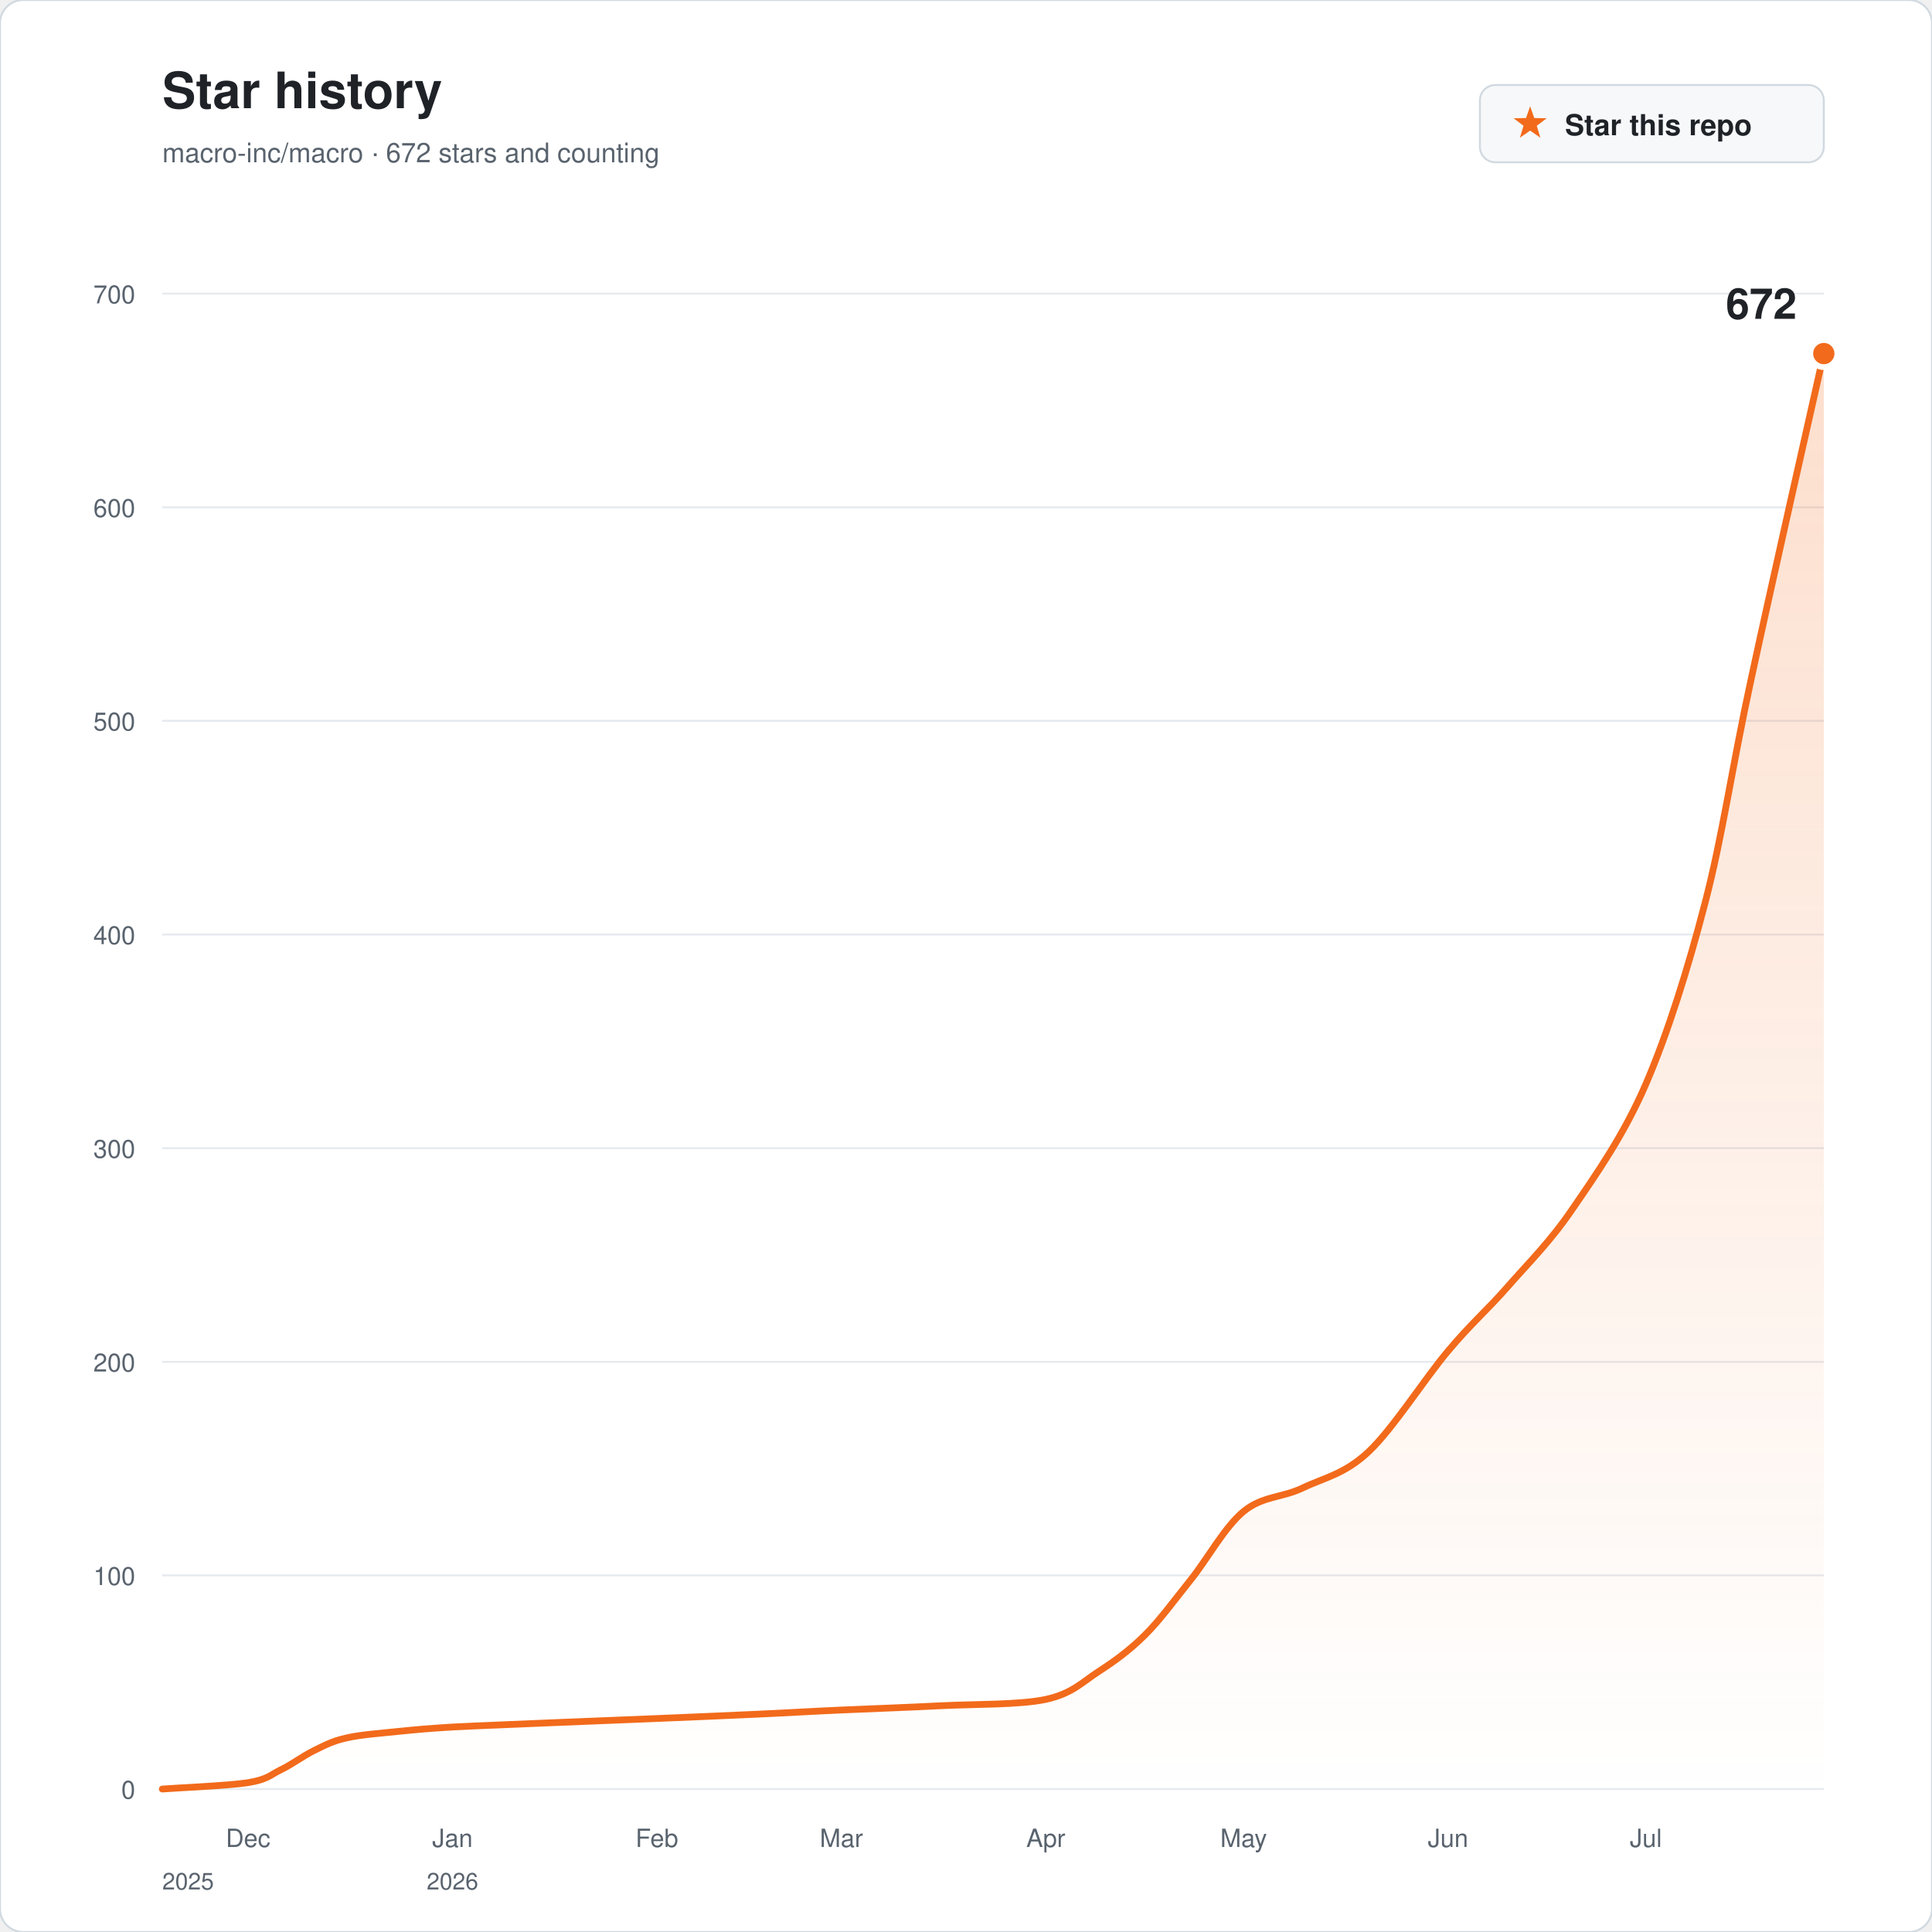
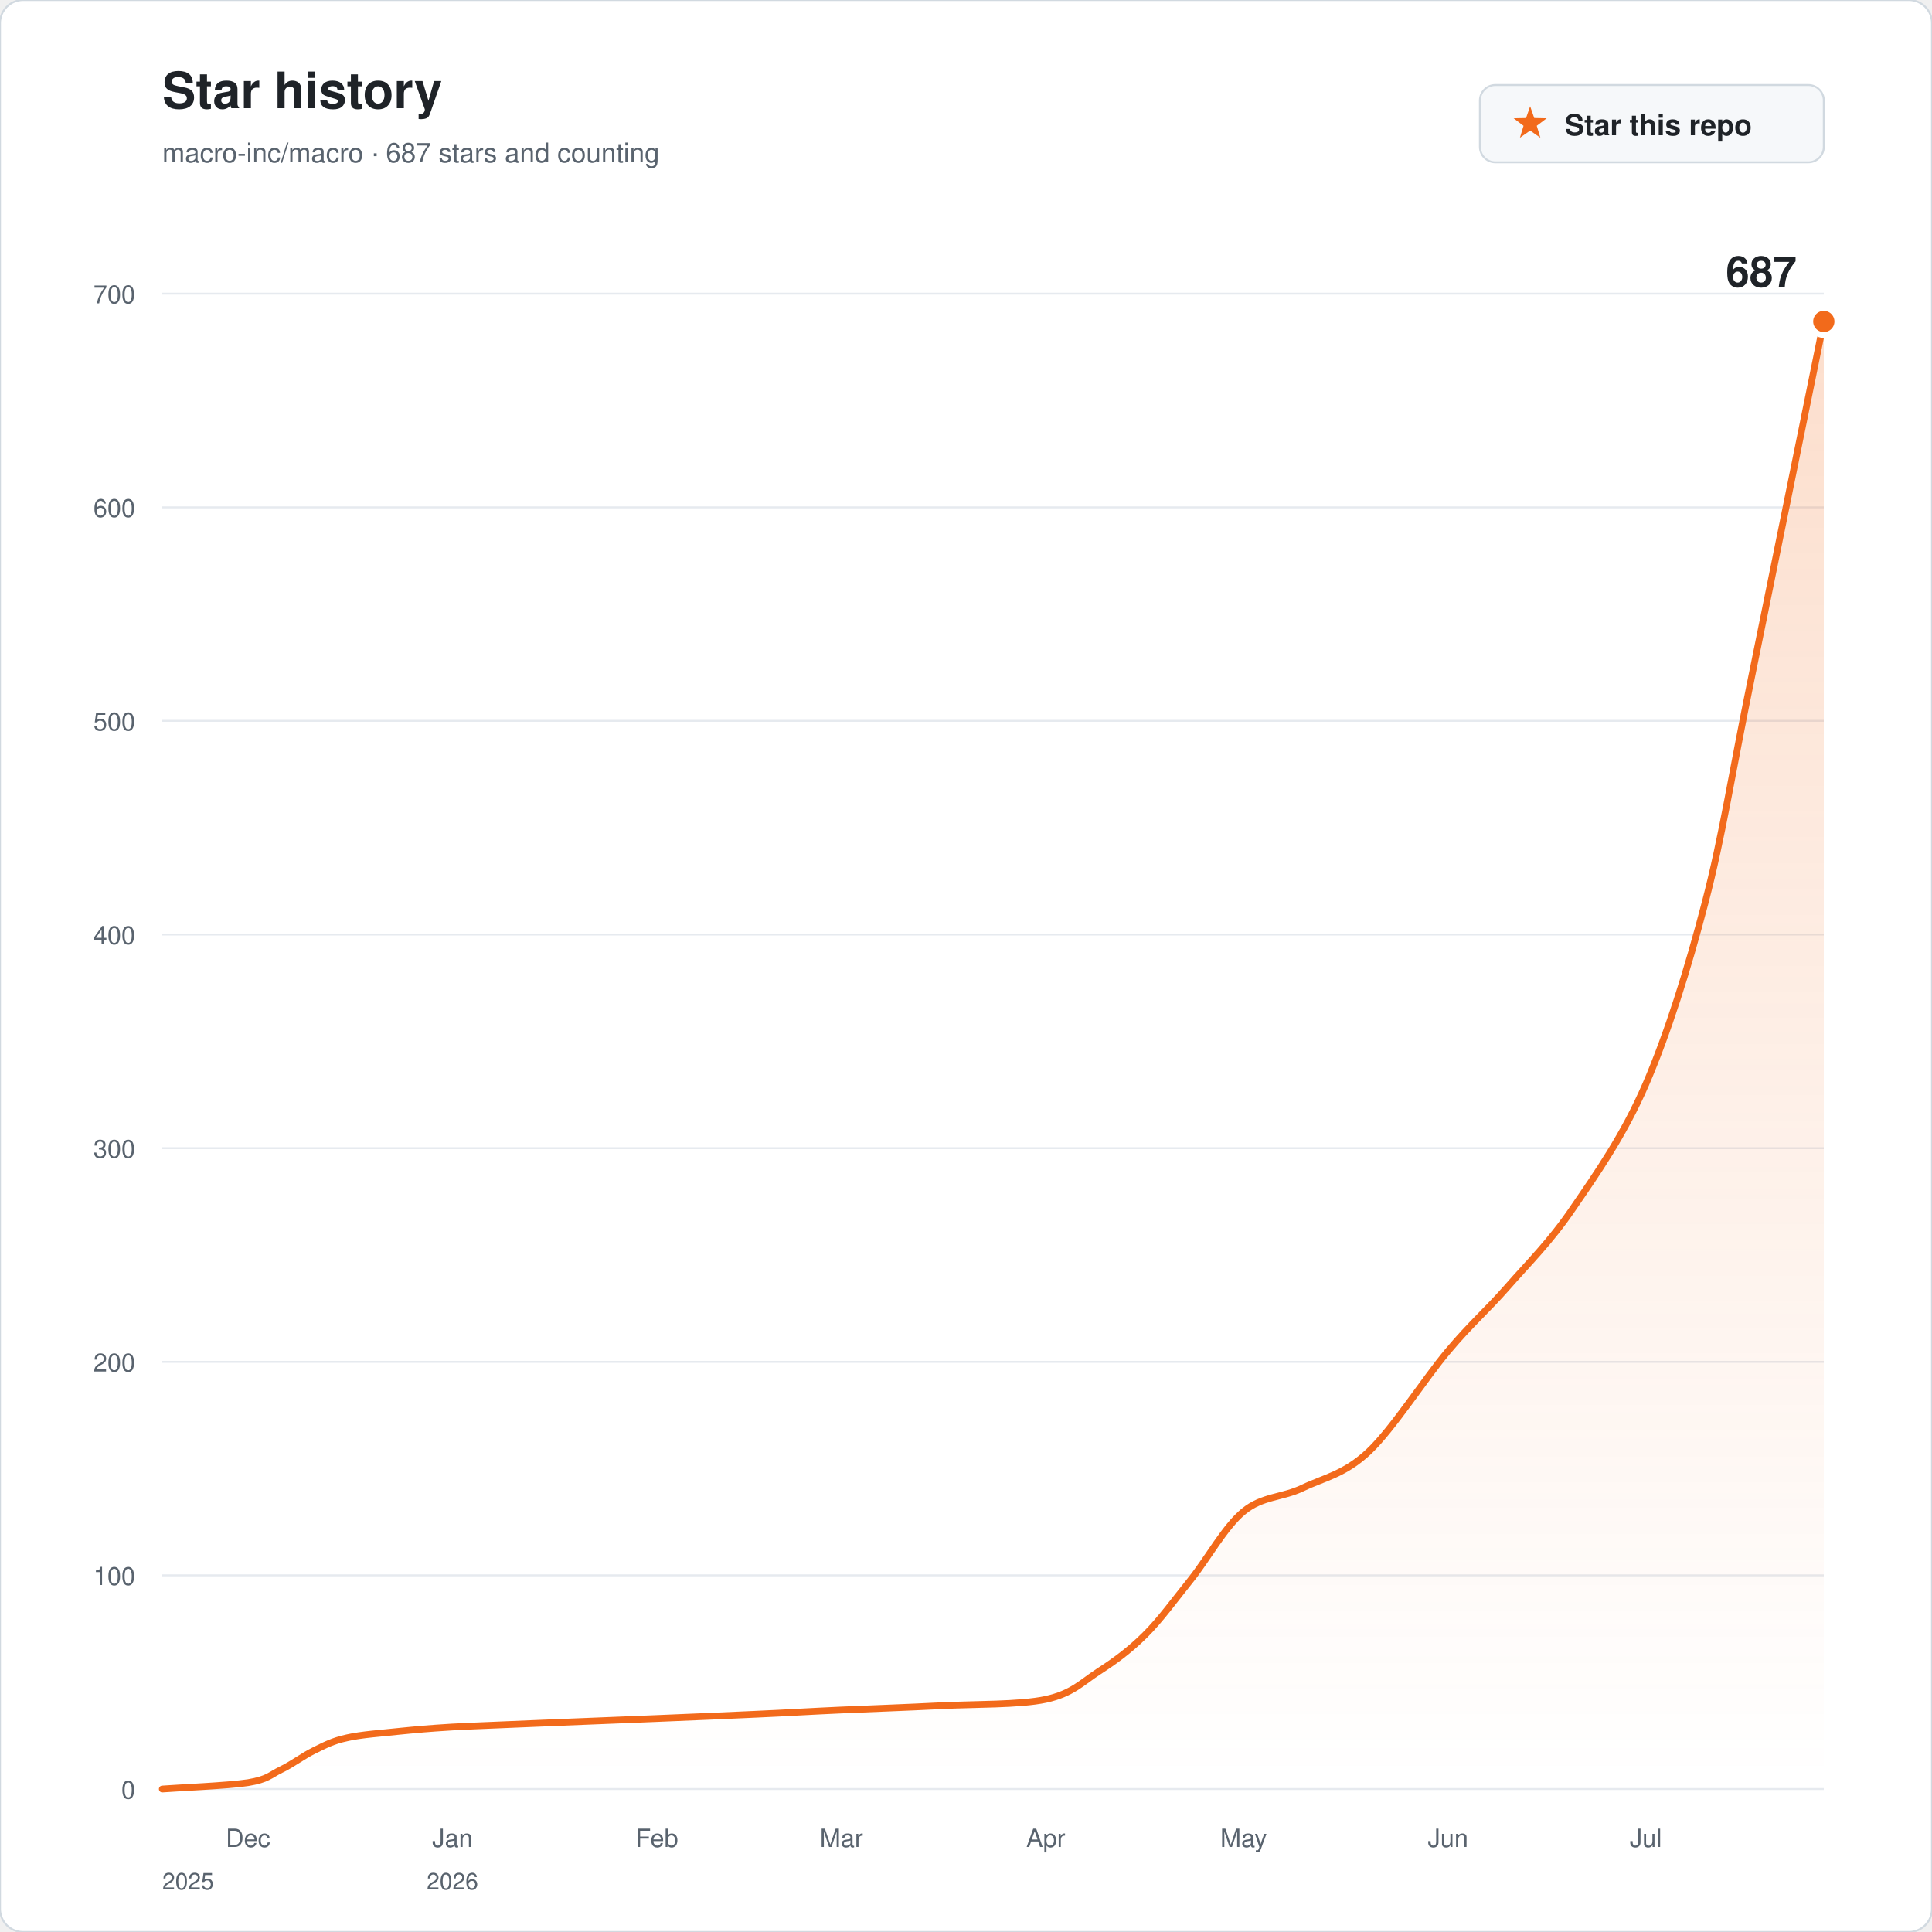
- <svg xmlns="http://www.w3.org/2000/svg" width="1000" height="1000" viewBox="0 0 1000 1000" role="img" aria-label="Macro GitHub star history: 672 stars">
+ <svg xmlns="http://www.w3.org/2000/svg" width="1000" height="1000" viewBox="0 0 1000 1000" role="img" aria-label="Macro GitHub star history: 687 stars">
  <defs>
    <linearGradient id="g" x1="0" y1="0" x2="0" y2="1">
      <stop offset="0%" stop-color="#f26a1b" stop-opacity="0.22" />
      <stop offset="100%" stop-color="#f26a1b" stop-opacity="0.0" />
    </linearGradient>
  </defs>
  <rect width="1000" height="1000" rx="12" fill="#ffffff" stroke="#d1d9e0" />
  <text x="84" y="56" font-family="-apple-system,BlinkMacSystemFont,'Segoe UI',Helvetica,Arial,sans-serif" font-size="26" font-weight="600" fill="#1f2328">Star history</text>
-   <text x="84" y="84" font-family="-apple-system,BlinkMacSystemFont,'Segoe UI',Helvetica,Arial,sans-serif" font-size="14" fill="#59636e">macro-inc/macro · 672 stars and counting</text>
+   <text x="84" y="84" font-family="-apple-system,BlinkMacSystemFont,'Segoe UI',Helvetica,Arial,sans-serif" font-size="14" fill="#59636e">macro-inc/macro · 687 stars and counting</text>
  <rect x="766" y="44" width="178" height="40" rx="8" fill="#f6f8fa" stroke="#d1d9e0" />
  <path d="M 792.00,55.00 L 794.12,61.09 L 800.56,61.22 L 795.42,65.11 L 797.29,71.28 L 792.00,67.60 L 786.71,71.28 L 788.58,65.11 L 783.44,61.22 L 789.88,61.09 Z" fill="#f26a1b" />
  <text x="810" y="70" font-family="-apple-system,BlinkMacSystemFont,'Segoe UI',Helvetica,Arial,sans-serif" font-size="15" font-weight="600" fill="#1f2328">Star this repo</text>
  <line x1="84" y1="926.0" x2="944" y2="926.0" stroke="#e6eaef" stroke-width="1" />
  <text x="70" y="931.0" text-anchor="end" font-family="-apple-system,BlinkMacSystemFont,'Segoe UI',Helvetica,Arial,sans-serif" font-size="13" fill="#59636e">0</text>
  <line x1="84" y1="815.4" x2="944" y2="815.4" stroke="#e6eaef" stroke-width="1" />
  <text x="70" y="820.4" text-anchor="end" font-family="-apple-system,BlinkMacSystemFont,'Segoe UI',Helvetica,Arial,sans-serif" font-size="13" fill="#59636e">100</text>
  <line x1="84" y1="704.9" x2="944" y2="704.9" stroke="#e6eaef" stroke-width="1" />
  <text x="70" y="709.9" text-anchor="end" font-family="-apple-system,BlinkMacSystemFont,'Segoe UI',Helvetica,Arial,sans-serif" font-size="13" fill="#59636e">200</text>
  <line x1="84" y1="594.3" x2="944" y2="594.3" stroke="#e6eaef" stroke-width="1" />
  <text x="70" y="599.3" text-anchor="end" font-family="-apple-system,BlinkMacSystemFont,'Segoe UI',Helvetica,Arial,sans-serif" font-size="13" fill="#59636e">300</text>
  <line x1="84" y1="483.7" x2="944" y2="483.7" stroke="#e6eaef" stroke-width="1" />
  <text x="70" y="488.7" text-anchor="end" font-family="-apple-system,BlinkMacSystemFont,'Segoe UI',Helvetica,Arial,sans-serif" font-size="13" fill="#59636e">400</text>
  <line x1="84" y1="373.1" x2="944" y2="373.1" stroke="#e6eaef" stroke-width="1" />
  <text x="70" y="378.1" text-anchor="end" font-family="-apple-system,BlinkMacSystemFont,'Segoe UI',Helvetica,Arial,sans-serif" font-size="13" fill="#59636e">500</text>
  <line x1="84" y1="262.6" x2="944" y2="262.6" stroke="#e6eaef" stroke-width="1" />
  <text x="70" y="267.6" text-anchor="end" font-family="-apple-system,BlinkMacSystemFont,'Segoe UI',Helvetica,Arial,sans-serif" font-size="13" fill="#59636e">600</text>
  <line x1="84" y1="152.0" x2="944" y2="152.0" stroke="#e6eaef" stroke-width="1" />
  <text x="70" y="157.0" text-anchor="end" font-family="-apple-system,BlinkMacSystemFont,'Segoe UI',Helvetica,Arial,sans-serif" font-size="13" fill="#59636e">700</text>
  <text x="128.4" y="956" text-anchor="middle" font-family="-apple-system,BlinkMacSystemFont,'Segoe UI',Helvetica,Arial,sans-serif" font-size="13" fill="#59636e">Dec</text>
  <text x="234.2" y="956" text-anchor="middle" font-family="-apple-system,BlinkMacSystemFont,'Segoe UI',Helvetica,Arial,sans-serif" font-size="13" fill="#59636e">Jan</text>
  <text x="340.0" y="956" text-anchor="middle" font-family="-apple-system,BlinkMacSystemFont,'Segoe UI',Helvetica,Arial,sans-serif" font-size="13" fill="#59636e">Feb</text>
  <text x="435.5" y="956" text-anchor="middle" font-family="-apple-system,BlinkMacSystemFont,'Segoe UI',Helvetica,Arial,sans-serif" font-size="13" fill="#59636e">Mar</text>
  <text x="541.3" y="956" text-anchor="middle" font-family="-apple-system,BlinkMacSystemFont,'Segoe UI',Helvetica,Arial,sans-serif" font-size="13" fill="#59636e">Apr</text>
  <text x="643.7" y="956" text-anchor="middle" font-family="-apple-system,BlinkMacSystemFont,'Segoe UI',Helvetica,Arial,sans-serif" font-size="13" fill="#59636e">May</text>
  <text x="749.5" y="956" text-anchor="middle" font-family="-apple-system,BlinkMacSystemFont,'Segoe UI',Helvetica,Arial,sans-serif" font-size="13" fill="#59636e">Jun</text>
  <text x="851.9" y="956" text-anchor="middle" font-family="-apple-system,BlinkMacSystemFont,'Segoe UI',Helvetica,Arial,sans-serif" font-size="13" fill="#59636e">Jul</text>
  <text x="84.0" y="978" font-family="-apple-system,BlinkMacSystemFont,'Segoe UI',Helvetica,Arial,sans-serif" font-size="12" fill="#59636e">2025</text>
  <text x="234.2" y="978" text-anchor="middle" font-family="-apple-system,BlinkMacSystemFont,'Segoe UI',Helvetica,Arial,sans-serif" font-size="12" fill="#59636e">2026</text>
-   <path d="M 84.0 926.0 C 91.4 925.4, 118.1 924.3, 128.4 922.7 C 138.6 921.0, 139.7 918.8, 145.4 916.0 C 151.1 913.3, 156.8 908.9, 162.5 906.1 C 168.2 903.3, 172.2 901.1, 179.6 899.5 C 186.9 897.8, 197.8 897.1, 206.9 896.1 C 216.0 895.2, 221.1 894.7, 234.2 893.9 C 247.2 893.2, 267.7 892.5, 285.3 891.7 C 303.0 891.0, 322.3 890.2, 340.0 889.5 C 357.6 888.8, 375.2 888.0, 391.1 887.3 C 407.1 886.6, 419.6 885.8, 435.5 885.1 C 451.4 884.4, 469.1 883.8, 486.7 882.9 C 504.3 882.0, 527.7 882.5, 541.3 879.6 C 555.0 876.6, 560.1 870.7, 568.6 865.2 C 577.1 859.7, 584.5 854.3, 592.5 846.4 C 600.5 838.5, 607.8 828.3, 616.4 817.6 C 624.9 807.0, 634.0 790.2, 643.7 782.3 C 653.4 774.3, 663.6 775.3, 674.4 770.1 C 685.2 764.9, 696.0 763.1, 708.5 751.3 C 721.0 739.5, 737.5 713.5, 749.5 699.3 C 761.4 685.1, 769.4 678.5, 780.2 666.2 C 791.0 653.8, 802.4 642.8, 814.3 625.2 C 826.3 607.7, 840.5 587.5, 851.9 561.1 C 863.2 534.8, 873.5 502.1, 882.6 467.1 C 891.7 432.1, 896.2 398.4, 906.5 351.0 C 916.7 303.7, 937.7 211.0, 944.0 183.0 L 944.0 926 L 84.0 926 Z" fill="url(#g)" />
-   <path d="M 84.0 926.0 C 91.4 925.4, 118.1 924.3, 128.4 922.7 C 138.6 921.0, 139.7 918.8, 145.4 916.0 C 151.1 913.3, 156.8 908.9, 162.5 906.1 C 168.2 903.3, 172.2 901.1, 179.6 899.5 C 186.9 897.8, 197.8 897.1, 206.9 896.1 C 216.0 895.2, 221.1 894.7, 234.2 893.9 C 247.2 893.2, 267.7 892.5, 285.3 891.7 C 303.0 891.0, 322.3 890.2, 340.0 889.5 C 357.6 888.8, 375.2 888.0, 391.1 887.3 C 407.1 886.6, 419.6 885.8, 435.5 885.1 C 451.4 884.4, 469.1 883.8, 486.7 882.9 C 504.3 882.0, 527.7 882.5, 541.3 879.6 C 555.0 876.6, 560.1 870.7, 568.6 865.2 C 577.1 859.7, 584.5 854.3, 592.5 846.4 C 600.5 838.5, 607.8 828.3, 616.4 817.6 C 624.9 807.0, 634.0 790.2, 643.7 782.3 C 653.4 774.3, 663.6 775.3, 674.4 770.1 C 685.2 764.9, 696.0 763.1, 708.5 751.3 C 721.0 739.5, 737.5 713.5, 749.5 699.3 C 761.4 685.1, 769.4 678.5, 780.2 666.2 C 791.0 653.8, 802.4 642.8, 814.3 625.2 C 826.3 607.7, 840.5 587.5, 851.9 561.1 C 863.2 534.8, 873.5 502.1, 882.6 467.1 C 891.7 432.1, 896.2 398.4, 906.5 351.0 C 916.7 303.7, 937.7 211.0, 944.0 183.0" fill="none" stroke="#f26a1b" stroke-width="3.5" stroke-linecap="round" stroke-linejoin="round" />
-   <circle cx="944.0" cy="183.0" r="7" fill="#f26a1b" stroke="#ffffff" stroke-width="3" />
-   <text x="930.0" y="165.0" text-anchor="end" font-family="-apple-system,BlinkMacSystemFont,'Segoe UI',Helvetica,Arial,sans-serif" font-size="22" font-weight="700" fill="#1f2328">672</text>
+   <path d="M 84.0 926.0 C 91.4 925.4, 118.1 924.3, 128.4 922.7 C 138.6 921.0, 139.7 918.8, 145.4 916.0 C 151.1 913.3, 156.8 908.9, 162.5 906.1 C 168.2 903.3, 172.2 901.1, 179.6 899.5 C 186.9 897.8, 197.8 897.1, 206.9 896.1 C 216.0 895.2, 221.1 894.7, 234.2 893.9 C 247.2 893.2, 267.7 892.5, 285.3 891.7 C 303.0 891.0, 322.3 890.2, 340.0 889.5 C 357.6 888.8, 375.2 888.0, 391.1 887.3 C 407.1 886.6, 419.6 885.8, 435.5 885.1 C 451.4 884.4, 469.1 883.8, 486.7 882.9 C 504.3 882.0, 527.7 882.5, 541.3 879.6 C 555.0 876.6, 560.1 870.7, 568.6 865.2 C 577.1 859.7, 584.5 854.3, 592.5 846.4 C 600.5 838.5, 607.8 828.3, 616.4 817.6 C 624.9 807.0, 634.0 790.2, 643.7 782.3 C 653.4 774.3, 663.6 775.3, 674.4 770.1 C 685.2 764.9, 696.0 763.1, 708.5 751.3 C 721.0 739.5, 737.5 713.5, 749.5 699.3 C 761.4 685.1, 769.4 678.5, 780.2 666.2 C 791.0 653.8, 802.4 642.8, 814.3 625.2 C 826.3 607.7, 840.5 587.5, 851.9 561.1 C 863.2 534.8, 873.5 502.1, 882.6 467.1 C 891.7 432.1, 896.2 401.2, 906.5 351.0 C 916.7 300.9, 937.7 197.2, 944.0 166.4 L 944.0 926 L 84.0 926 Z" fill="url(#g)" />
+   <path d="M 84.0 926.0 C 91.4 925.4, 118.1 924.3, 128.4 922.7 C 138.6 921.0, 139.7 918.8, 145.4 916.0 C 151.1 913.3, 156.8 908.9, 162.5 906.1 C 168.2 903.3, 172.2 901.1, 179.6 899.5 C 186.9 897.8, 197.8 897.1, 206.9 896.1 C 216.0 895.2, 221.1 894.7, 234.2 893.9 C 247.2 893.2, 267.7 892.5, 285.3 891.7 C 303.0 891.0, 322.3 890.2, 340.0 889.5 C 357.6 888.8, 375.2 888.0, 391.1 887.3 C 407.1 886.6, 419.6 885.8, 435.5 885.1 C 451.4 884.4, 469.1 883.8, 486.7 882.9 C 504.3 882.0, 527.7 882.5, 541.3 879.6 C 555.0 876.6, 560.1 870.7, 568.6 865.2 C 577.1 859.7, 584.5 854.3, 592.5 846.4 C 600.5 838.5, 607.8 828.3, 616.4 817.6 C 624.9 807.0, 634.0 790.2, 643.7 782.3 C 653.4 774.3, 663.6 775.3, 674.4 770.1 C 685.2 764.9, 696.0 763.1, 708.5 751.3 C 721.0 739.5, 737.5 713.5, 749.5 699.3 C 761.4 685.1, 769.4 678.5, 780.2 666.2 C 791.0 653.8, 802.4 642.8, 814.3 625.2 C 826.3 607.7, 840.5 587.5, 851.9 561.1 C 863.2 534.8, 873.5 502.1, 882.6 467.1 C 891.7 432.1, 896.2 401.2, 906.5 351.0 C 916.7 300.9, 937.7 197.2, 944.0 166.4" fill="none" stroke="#f26a1b" stroke-width="3.5" stroke-linecap="round" stroke-linejoin="round" />
+   <circle cx="944.0" cy="166.4" r="7" fill="#f26a1b" stroke="#ffffff" stroke-width="3" />
+   <text x="930.0" y="148.4" text-anchor="end" font-family="-apple-system,BlinkMacSystemFont,'Segoe UI',Helvetica,Arial,sans-serif" font-size="22" font-weight="700" fill="#1f2328">687</text>
</svg>
